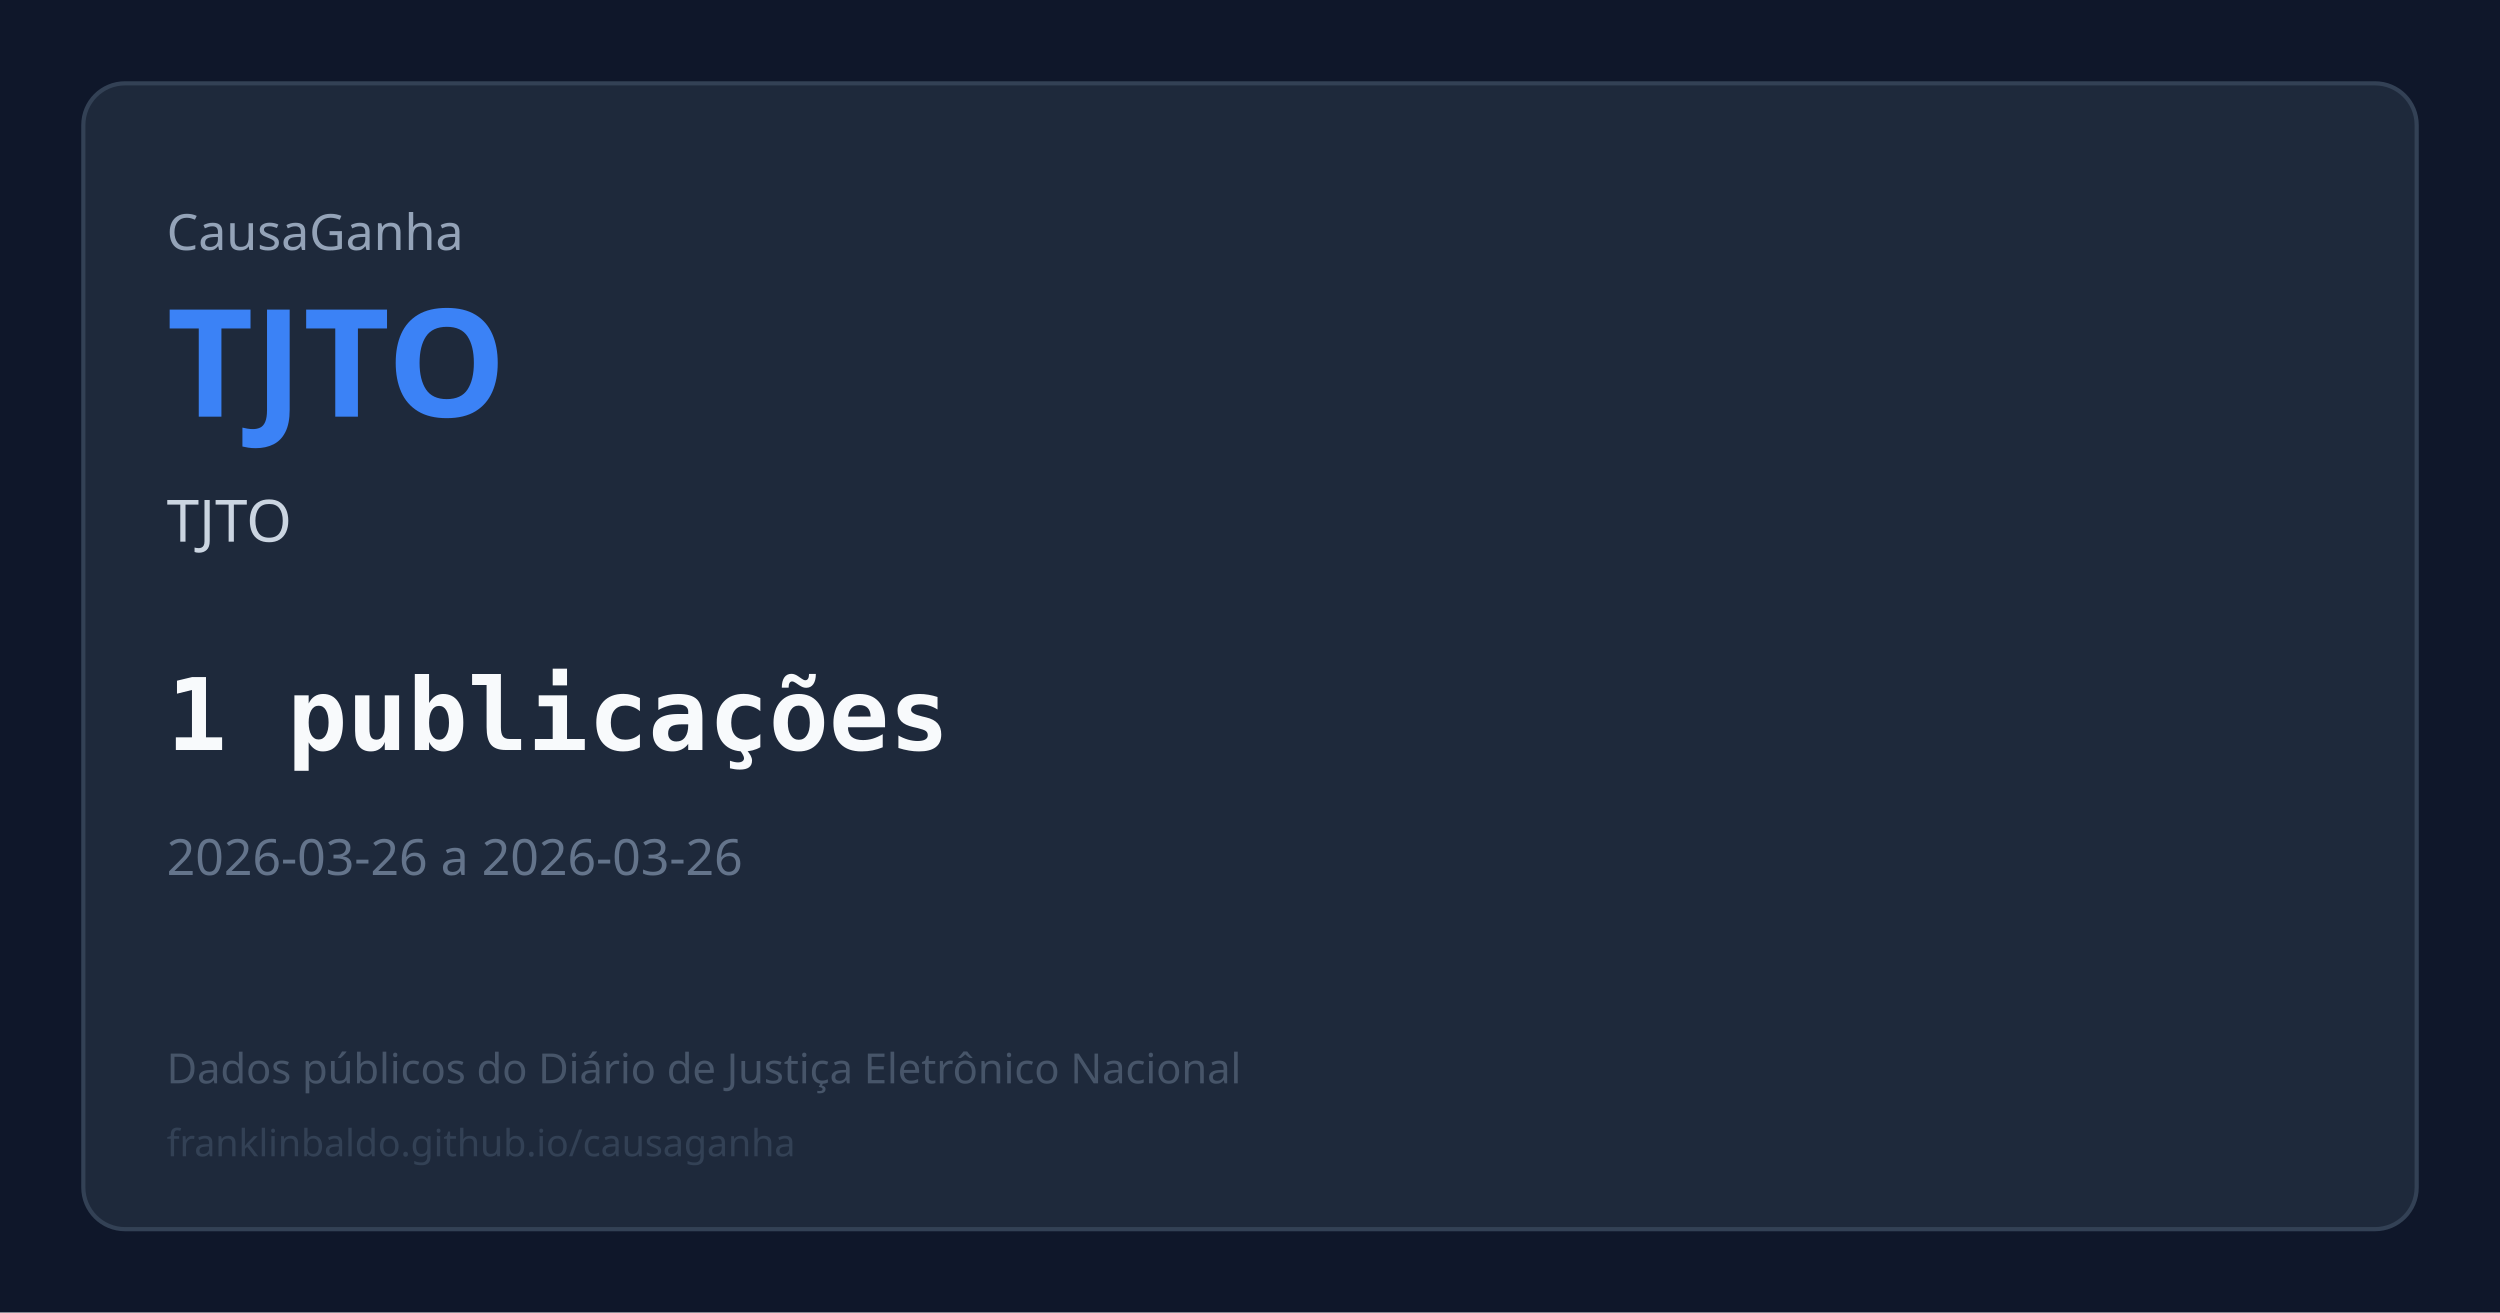
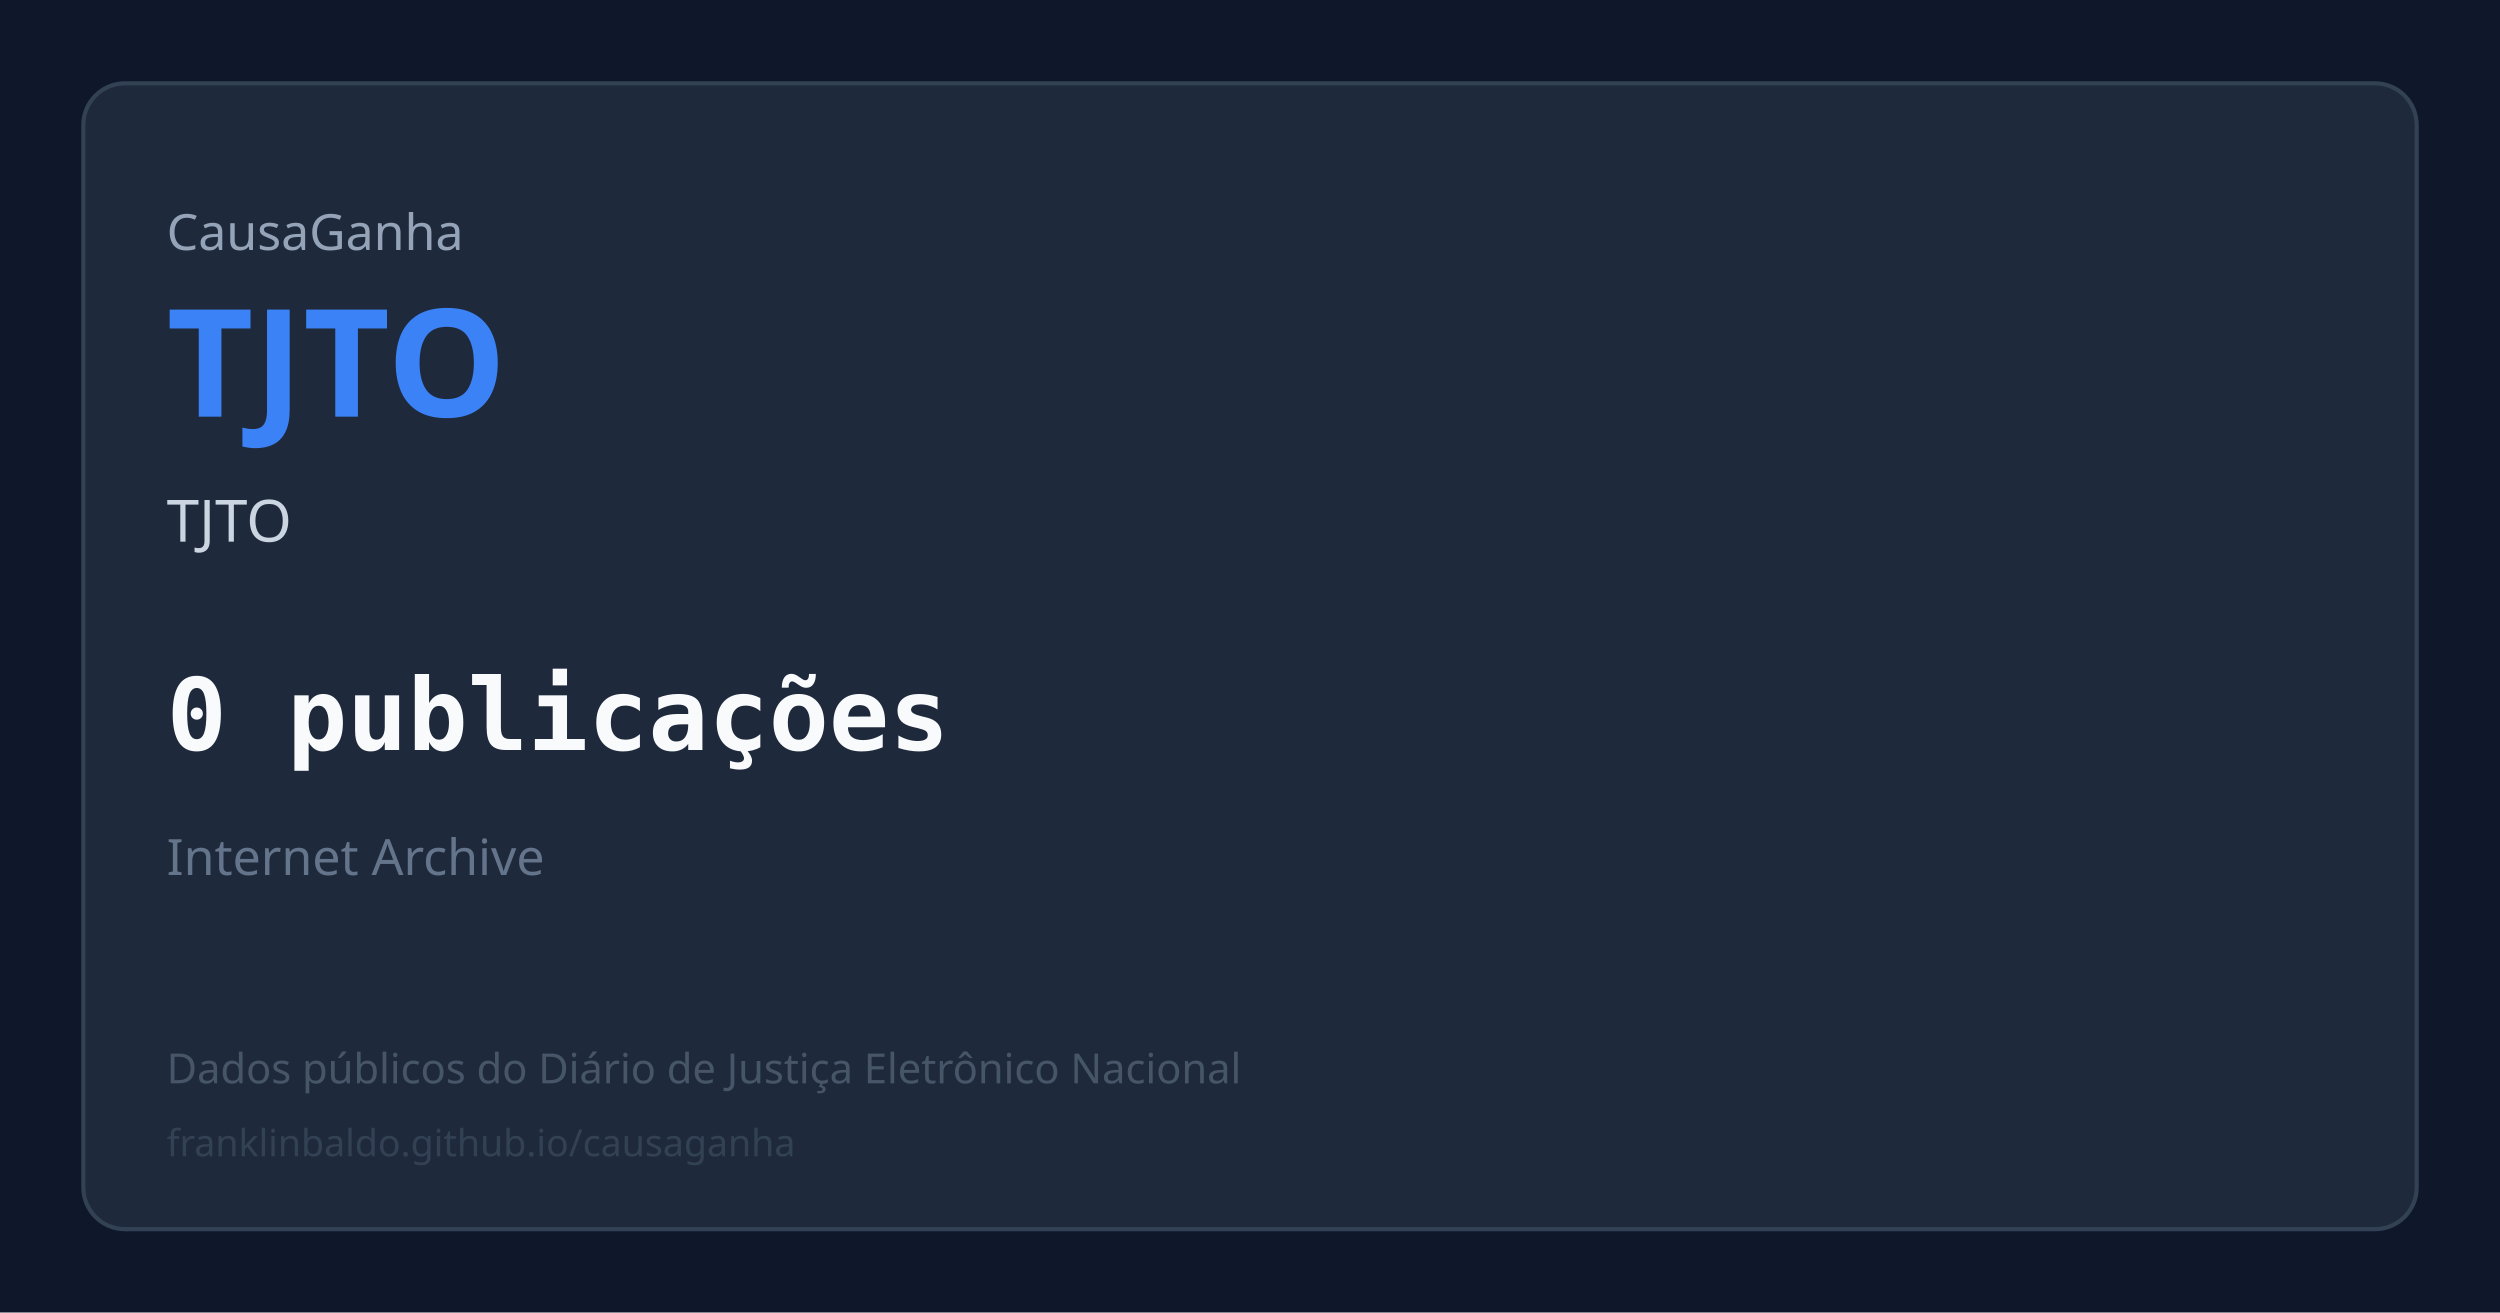
<svg xmlns="http://www.w3.org/2000/svg" width="1200" height="630">
  <rect width="1200" height="630" fill="#0f172a" />
  <rect x="40" y="40" width="1120" height="550" rx="20" fill="#1e293b" stroke="#334155" stroke-width="2" />
  <text x="80" y="120" font-family="system-ui,sans-serif" font-size="24" fill="#94a3b8">CausaGanha</text>
  <text x="80" y="200" font-family="system-ui,sans-serif" font-size="72" font-weight="bold" fill="#3b82f6">TJTO</text>
  <text x="80" y="260" font-family="system-ui,sans-serif" font-size="28" fill="#cbd5e1">TJTO</text>
-   <text x="80" y="360" font-family="monospace" font-size="48" font-weight="bold" fill="#f8fafc">1 publicações</text>
-   <text x="80" y="420" font-family="system-ui,sans-serif" font-size="24" fill="#64748b">2026-03-26 a 2026-03-26</text>
+   <text x="80" y="360" font-family="monospace" font-size="48" font-weight="bold" fill="#f8fafc">0 publicações</text>
+   <text x="80" y="420" font-family="system-ui,sans-serif" font-size="24" fill="#64748b">Internet Archive</text>
  <text x="80" y="520" font-family="system-ui,sans-serif" font-size="20" fill="#475569">Dados públicos do Diário de Justiça Eletrônico Nacional</text>
  <text x="80" y="555" font-family="system-ui,sans-serif" font-size="18" fill="#334155">franklinbaldo.github.io/causaganha</text>
</svg>
